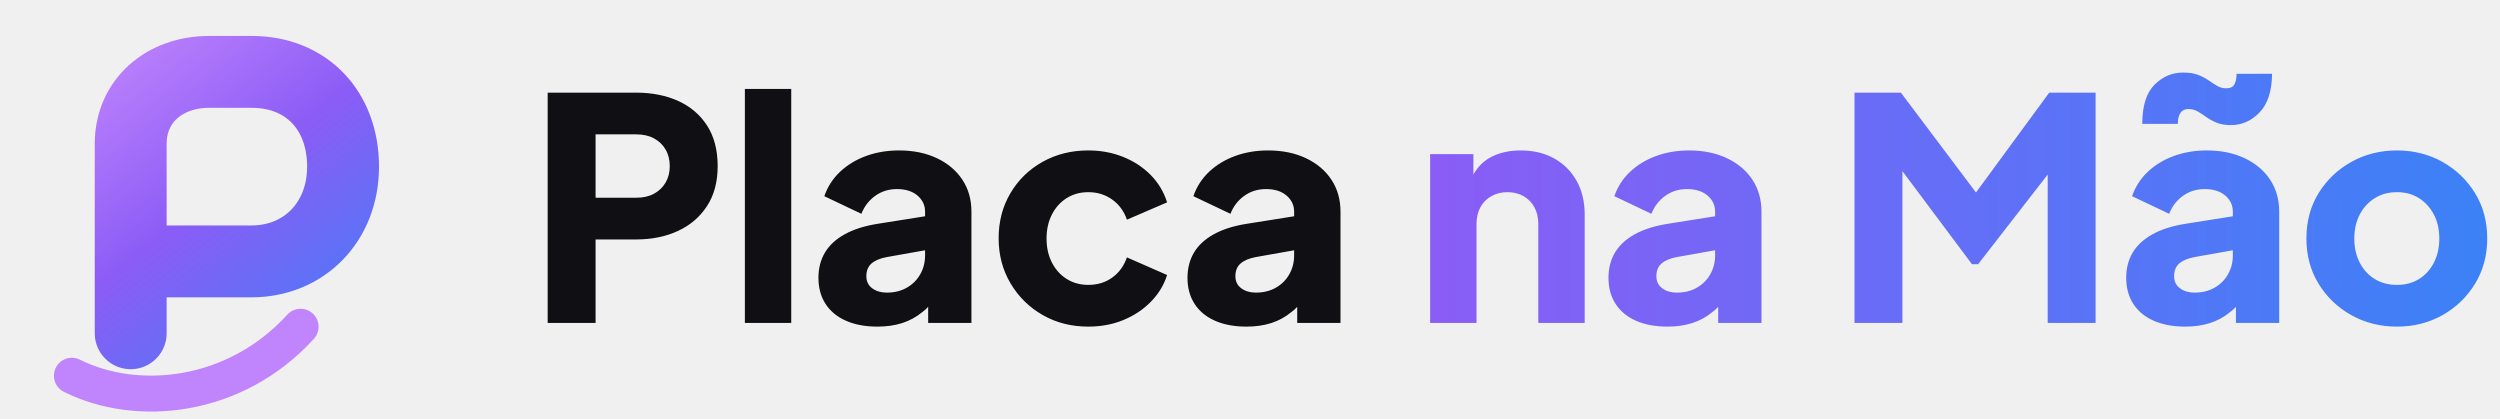
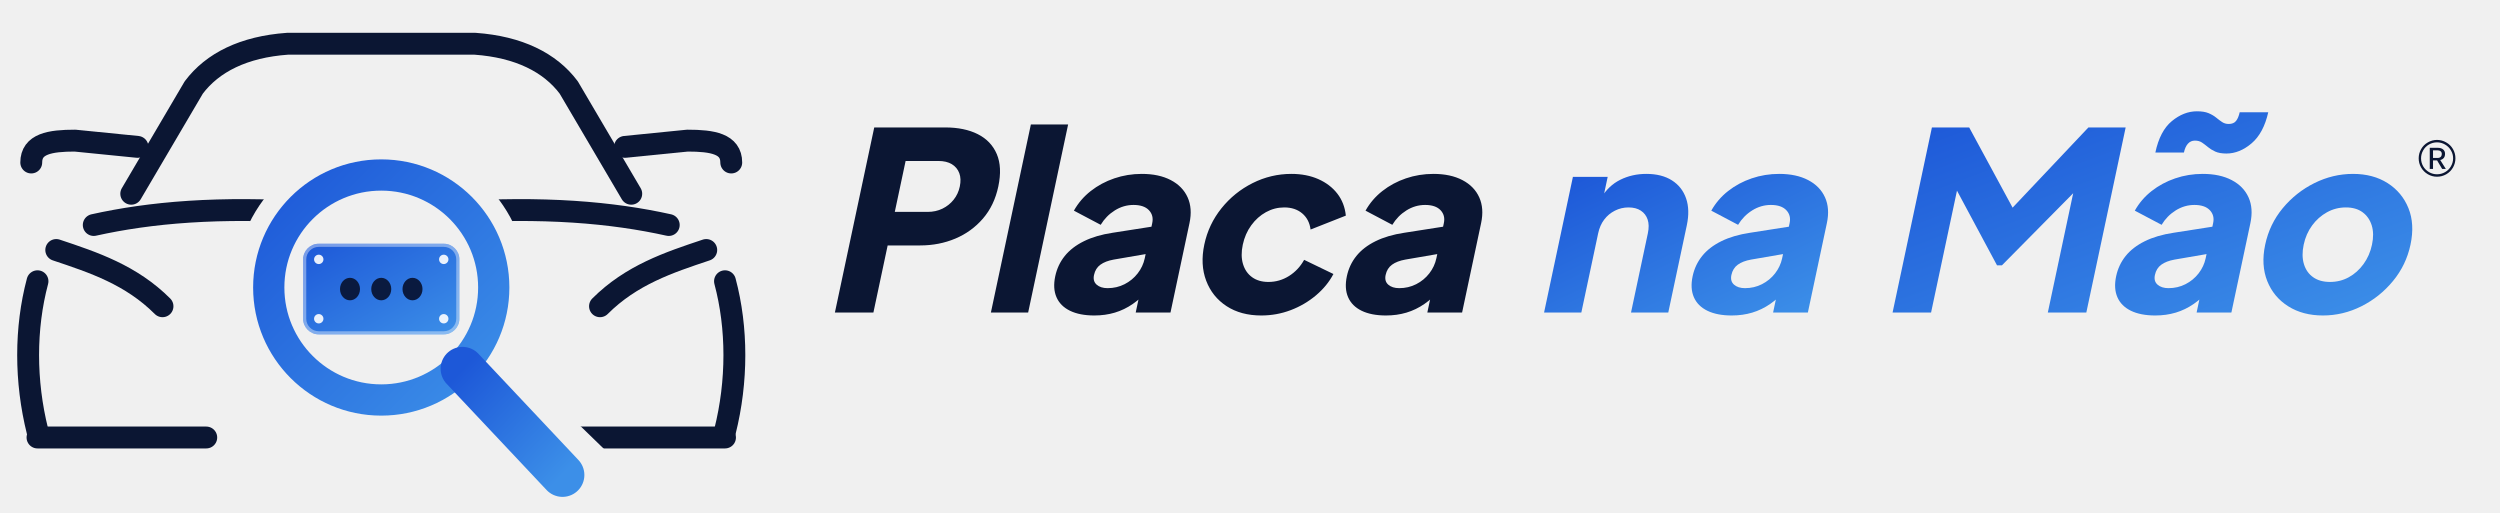
- <svg xmlns="http://www.w3.org/2000/svg" viewBox="0 0 275 46" width="275" height="46" role="img" aria-label="Placa na Mão">
+ <svg xmlns="http://www.w3.org/2000/svg" viewBox="0 0 624 128" width="624" height="128" role="img" aria-label="Placa na Mão">
  <defs>
-     <linearGradient id="g" x1="14" y1="8" x2="54" y2="58" gradientUnits="userSpaceOnUse">
-       <stop offset="0" stop-color="#C084FC" />
-       <stop offset=".45" stop-color="#8B5CF6" />
-       <stop offset="1" stop-color="#3B82F6" />
+     <linearGradient id="gl" x1="0" y1="0" x2="1" y2="1">
+       <stop offset="0" stop-color="#1D58D8" />
+       <stop offset="1" stop-color="#3C8FE8" />
    </linearGradient>
  </defs>
-   <defs>
-     <linearGradient id="gh" x1="97.444" y1="0" x2="216.716" y2="0" gradientUnits="userSpaceOnUse">
-       <stop offset="0" stop-color="#8B5CF6" />
-       <stop offset="1" stop-color="#3B82F6" />
-     </linearGradient>
-   </defs>
-   <g transform="scale(0.7188)">
-     <path d="M20 51V22C20 15.4 25.2 11 32 11H38.5C47 11 52.5 17 52.5 25.5C52.5 34 46.5 40 38.5 40H20" fill="none" stroke="url(#g)" stroke-width="11" stroke-linecap="round" stroke-linejoin="round" />
-     <path d="M11 57.5C21 62.5 36 61 46 50" fill="none" stroke="#C084FC" stroke-width="5.5" stroke-linecap="round" />
+   <g transform="scale(0.78)">
+     <g>
+       <mask id="ml">
+         <rect width="244" height="170" fill="#fff" />
+         <circle cx="122" cy="92" r="47" fill="#000" />
+         <path d="M155 126 L190 160" stroke="#000" stroke-width="28" stroke-linecap="round" />
+       </mask>
+       <g mask="url(#ml)" fill="none" stroke="#0B1633" stroke-width="7" stroke-linecap="round" stroke-linejoin="round">
+         <path d="M42 62 L62 28 C68 20 78 15 92 14 H152 C166 15 176 20 182 28 L202 62" />
+         <path d="M10 52 C10 46 16 45 24 45 L44 47" />
+         <path d="M234 52 C234 46 228 45 220 45 L200 47" />
+         <path d="M30 72 C48 68 70 66 100 68" />
+         <path d="M214 72 C196 68 174 66 144 68" />
+         <path d="M18 80 C30 84 42 88 52 98" />
+         <path d="M226 80 C214 84 202 88 192 98" />
+         <path d="M12 90 C8 105 8 122 12 138" />
+         <path d="M232 90 C236 105 236 122 232 138" />
+         <path d="M12 140 H66" />
+         <path d="M232 140 H178" />
+       </g>
+     </g>
+     <circle cx="122" cy="92" r="36" fill="none" stroke="url(#gl)" stroke-width="10" />
+     <path d="M148 118 L180 152" stroke="url(#gl)" stroke-width="14" stroke-linecap="round" />
+     <rect x="97" y="78" width="50" height="29" rx="5" fill="url(#gl)" />
+     <rect x="97.5" y="78.5" width="49" height="28" rx="4.5" fill="none" stroke="#fff" stroke-opacity=".4" stroke-width="1" />
+     <g fill="#0A1A3F">
+       <ellipse cx="112" cy="92.5" rx="3.2" ry="3.6" />
+       <ellipse cx="122" cy="92.5" rx="3.2" ry="3.6" />
+       <ellipse cx="132" cy="92.5" rx="3.2" ry="3.6" />
+     </g>
+     <g fill="#fff" fill-opacity=".9">
+       <circle cx="102" cy="83" r="1.5" />
+       <circle cx="142" cy="83" r="1.5" />
+       <circle cx="102" cy="102" r="1.5" />
+       <circle cx="142" cy="102" r="1.5" />
+     </g>
  </g>
-   <g transform="translate(58 9.00)">
-     <path d="M2.244 26.52V1.19H11.968Q14.586 1.19 16.609 2.108Q18.632 3.026 19.788 4.828Q20.944 6.63 20.944 9.282Q20.944 11.866 19.771 13.668Q18.598 15.47 16.575 16.405Q14.552 17.34 11.968 17.34H7.514V26.52ZM7.514 12.75H12.002Q13.124 12.75 13.94 12.308Q14.756 11.866 15.215 11.084Q15.674 10.302 15.674 9.282Q15.674 8.228 15.215 7.446Q14.756 6.664 13.94 6.222Q13.124 5.78 12.002 5.78H7.514Z M23.936 26.52V0.782H29.036V26.52Z M38.522 26.928Q36.516 26.928 35.054 26.282Q33.592 25.636 32.81 24.429Q32.028 23.222 32.028 21.556Q32.028 19.992 32.742 18.785Q33.456 17.578 34.935 16.762Q36.414 15.946 38.624 15.606L43.758 14.79V14.28Q43.758 13.226 42.925 12.512Q42.092 11.798 40.664 11.798Q39.304 11.798 38.267 12.546Q37.23 13.294 36.754 14.518L32.674 12.58Q33.218 11.016 34.408 9.894Q35.598 8.772 37.264 8.16Q38.93 7.548 40.902 7.548Q43.248 7.548 45.05 8.398Q46.852 9.248 47.855 10.761Q48.858 12.274 48.858 14.28V26.52H44.098V24.752Q43.792 25.092 43.452 25.33Q42.466 26.146 41.242 26.537Q40.018 26.928 38.522 26.928ZM43.758 18.53 39.542 19.278Q38.454 19.482 37.876 19.975Q37.298 20.468 37.298 21.386Q37.298 22.236 37.944 22.712Q38.59 23.188 39.542 23.188Q40.8 23.188 41.752 22.644Q42.704 22.1 43.231 21.165Q43.758 20.23 43.758 19.108Z M61.71 26.928Q58.922 26.928 56.695 25.653Q54.468 24.378 53.159 22.168Q51.85 19.958 51.85 17.204Q51.85 14.45 53.142 12.257Q54.434 10.064 56.678 8.806Q58.922 7.548 61.71 7.548Q63.784 7.548 65.552 8.262Q67.32 8.976 68.578 10.251Q69.836 11.526 70.38 13.26L65.96 15.164Q65.484 13.77 64.345 12.954Q63.206 12.138 61.71 12.138Q60.384 12.138 59.347 12.784Q58.31 13.43 57.715 14.586Q57.12 15.742 57.12 17.238Q57.12 18.734 57.715 19.89Q58.31 21.046 59.347 21.692Q60.384 22.338 61.71 22.338Q63.24 22.338 64.362 21.522Q65.484 20.706 65.96 19.312L70.38 21.25Q69.87 22.882 68.612 24.174Q67.354 25.466 65.586 26.197Q63.818 26.928 61.71 26.928Z M79.118 26.928Q77.112 26.928 75.65 26.282Q74.188 25.636 73.406 24.429Q72.624 23.222 72.624 21.556Q72.624 19.992 73.338 18.785Q74.052 17.578 75.531 16.762Q77.01 15.946 79.22 15.606L84.354 14.79V14.28Q84.354 13.226 83.521 12.512Q82.688 11.798 81.26 11.798Q79.9 11.798 78.863 12.546Q77.826 13.294 77.35 14.518L73.27 12.58Q73.814 11.016 75.004 9.894Q76.194 8.772 77.86 8.16Q79.526 7.548 81.498 7.548Q83.844 7.548 85.646 8.398Q87.448 9.248 88.451 10.761Q89.454 12.274 89.454 14.28V26.52H84.694V24.752Q84.388 25.092 84.048 25.33Q83.062 26.146 81.838 26.537Q80.614 26.928 79.118 26.928ZM84.354 18.53 80.138 19.278Q79.05 19.482 78.472 19.975Q77.894 20.468 77.894 21.386Q77.894 22.236 78.54 22.712Q79.186 23.188 80.138 23.188Q81.396 23.188 82.348 22.644Q83.3 22.1 83.827 21.165Q84.354 20.23 84.354 19.108Z" fill="#0F0F14" />
-     <path d="M99.314 26.52V7.956H104.074V10.2Q104.72 9.01 105.91 8.33Q107.338 7.548 109.276 7.548Q111.384 7.548 112.965 8.432Q114.546 9.316 115.43 10.897Q116.314 12.478 116.314 14.586V26.52H111.214V15.674Q111.214 14.586 110.789 13.804Q110.364 13.022 109.599 12.58Q108.834 12.138 107.814 12.138Q106.828 12.138 106.046 12.58Q105.264 13.022 104.839 13.804Q104.414 14.586 104.414 15.674V26.52Z M125.426 26.928Q123.42 26.928 121.958 26.282Q120.496 25.636 119.714 24.429Q118.932 23.222 118.932 21.556Q118.932 19.992 119.646 18.785Q120.36 17.578 121.839 16.762Q123.318 15.946 125.528 15.606L130.662 14.79V14.28Q130.662 13.226 129.829 12.512Q128.996 11.798 127.568 11.798Q126.208 11.798 125.171 12.546Q124.134 13.294 123.658 14.518L119.578 12.58Q120.122 11.016 121.312 9.894Q122.502 8.772 124.168 8.16Q125.834 7.548 127.806 7.548Q130.152 7.548 131.954 8.398Q133.756 9.248 134.759 10.761Q135.762 12.274 135.762 14.28V26.52H131.002V24.752Q130.696 25.092 130.356 25.33Q129.37 26.146 128.146 26.537Q126.922 26.928 125.426 26.928ZM130.662 18.53 126.446 19.278Q125.358 19.482 124.78 19.975Q124.202 20.468 124.202 21.386Q124.202 22.236 124.848 22.712Q125.494 23.188 126.446 23.188Q127.704 23.188 128.656 22.644Q129.608 22.1 130.135 21.165Q130.662 20.23 130.662 19.108Z M145.996 26.52V1.19H151.096L159.358 12.172L167.416 1.19H172.516V26.52H167.246V10.2L159.596 20.06H158.916L151.266 9.826V26.52Z M182.376 26.928Q180.37 26.928 178.908 26.282Q177.446 25.636 176.664 24.429Q175.882 23.222 175.882 21.556Q175.882 19.992 176.596 18.785Q177.31 17.578 178.789 16.762Q180.268 15.946 182.478 15.606L187.612 14.79V14.28Q187.612 13.226 186.779 12.512Q185.946 11.798 184.518 11.798Q183.158 11.798 182.121 12.546Q181.084 13.294 180.608 14.518L176.528 12.58Q177.072 11.016 178.262 9.894Q179.452 8.772 181.118 8.16Q182.784 7.548 184.756 7.548Q187.102 7.548 188.904 8.398Q190.706 9.248 191.709 10.761Q192.712 12.274 192.712 14.28V26.52H187.952V24.752Q187.646 25.092 187.306 25.33Q186.32 26.146 185.096 26.537Q183.872 26.928 182.376 26.928ZM187.612 18.53 183.396 19.278Q182.308 19.482 181.73 19.975Q181.152 20.468 181.152 21.386Q181.152 22.236 181.798 22.712Q182.444 23.188 183.396 23.188Q184.654 23.188 185.606 22.644Q186.558 22.1 187.085 21.165Q187.612 20.23 187.612 19.108ZM187.408 4.76Q186.456 4.76 185.81 4.488Q185.164 4.216 184.688 3.876Q184.212 3.536 183.753 3.264Q183.294 2.992 182.716 2.992Q182.138 2.992 181.849 3.417Q181.56 3.842 181.56 4.624H177.65Q177.65 1.666 178.993 0.323Q180.336 -1.02 182.138 -1.02Q183.124 -1.02 183.787 -0.765Q184.45 -0.51 184.96 -0.153Q185.47 0.204 185.912 0.459Q186.354 0.714 186.864 0.714Q187.544 0.714 187.782 0.289Q188.02 -0.136 188.02 -0.884H191.93Q191.896 1.972 190.553 3.366Q189.21 4.76 187.408 4.76Z M205.666 26.928Q202.912 26.928 200.651 25.67Q198.39 24.412 197.047 22.219Q195.704 20.026 195.704 17.238Q195.704 14.416 197.047 12.24Q198.39 10.064 200.651 8.806Q202.912 7.548 205.666 7.548Q208.42 7.548 210.664 8.806Q212.908 10.064 214.251 12.24Q215.594 14.416 215.594 17.238Q215.594 20.026 214.251 22.219Q212.908 24.412 210.664 25.67Q208.42 26.928 205.666 26.928ZM205.666 22.338Q207.06 22.338 208.097 21.692Q209.134 21.046 209.729 19.89Q210.324 18.734 210.324 17.238Q210.324 15.742 209.729 14.603Q209.134 13.464 208.097 12.801Q207.06 12.138 205.666 12.138Q204.272 12.138 203.218 12.801Q202.164 13.464 201.569 14.603Q200.974 15.742 200.974 17.238Q200.974 18.734 201.569 19.89Q202.164 21.046 203.218 21.692Q204.272 22.338 205.666 22.338Z" fill="url(#gh)" />
+   <g transform="translate(204.3,78.0)">
+     <g transform="scale(0.062) skewX(-12)">
+       <path d="M66 0V-745H352Q429 -745 488.5 -718Q548 -691 582 -638Q616 -585 616 -507Q616 -431 581.5 -378Q547 -325 487.5 -297.5Q428 -270 352 -270H221V0ZM221 -405H353Q386 -405 410 -418Q434 -431 447.5 -454Q461 -477 461 -507Q461 -538 447.5 -561Q434 -584 410 -597Q386 -610 353 -610H221ZM694 0V-757H844V0ZM1113 12Q1054 12 1011 -7Q968 -26 945 -61.5Q922 -97 922 -146Q922 -192 943 -227.5Q964 -263 1007.5 -287Q1051 -311 1116 -321L1283 -348V-238L1143 -213Q1111 -207 1094 -192.5Q1077 -178 1077 -151Q1077 -126 1096 -112Q1115 -98 1143 -98Q1180 -98 1208 -114Q1236 -130 1251.5 -157.5Q1267 -185 1267 -218V-360Q1267 -391 1242.5 -412Q1218 -433 1176 -433Q1136 -433 1105.5 -411Q1075 -389 1061 -353L941 -410Q957 -456 992 -489Q1027 -522 1076 -540Q1125 -558 1183 -558Q1252 -558 1305 -533Q1358 -508 1387.5 -463.5Q1417 -419 1417 -360V0H1277V-88L1311 -94Q1287 -58 1258 -34.5Q1229 -11 1193 0.5Q1157 12 1113 12ZM1785 12Q1703 12 1637.5 -25.5Q1572 -63 1533.5 -128Q1495 -193 1495 -274Q1495 -355 1533 -419.5Q1571 -484 1637 -521Q1703 -558 1785 -558Q1846 -558 1898 -537Q1950 -516 1987 -478.5Q2024 -441 2040 -390L1910 -334Q1896 -375 1862.5 -399Q1829 -423 1785 -423Q1746 -423 1715.5 -404Q1685 -385 1667.5 -351Q1650 -317 1650 -273Q1650 -229 1667.5 -195Q1685 -161 1715.5 -142Q1746 -123 1785 -123Q1830 -123 1863 -147Q1896 -171 1910 -212L2040 -155Q2025 -107 1988 -69Q1951 -31 1899 -9.5Q1847 12 1785 12ZM2287 12Q2228 12 2185 -7Q2142 -26 2119 -61.5Q2096 -97 2096 -146Q2096 -192 2117 -227.5Q2138 -263 2181.5 -287Q2225 -311 2290 -321L2457 -348V-238L2317 -213Q2285 -207 2268 -192.5Q2251 -178 2251 -151Q2251 -126 2270 -112Q2289 -98 2317 -98Q2354 -98 2382 -114Q2410 -130 2425.5 -157.5Q2441 -185 2441 -218V-360Q2441 -391 2416.5 -412Q2392 -433 2350 -433Q2310 -433 2279.5 -411Q2249 -389 2235 -353L2115 -410Q2131 -456 2166 -489Q2201 -522 2250 -540Q2299 -558 2357 -558Q2426 -558 2479 -533Q2532 -508 2561.5 -463.5Q2591 -419 2591 -360V0H2451V-88L2485 -94Q2461 -58 2432 -34.5Q2403 -11 2367 0.5Q2331 12 2287 12Z" fill="#0B1633" />
+       <path d="M2921 0V-546H3061V-438L3053 -462Q3072 -511 3114.5 -534.5Q3157 -558 3214 -558Q3276 -558 3322.5 -532Q3369 -506 3395 -459.5Q3421 -413 3421 -351V0H3271V-319Q3271 -351 3258.5 -374Q3246 -397 3223.5 -410Q3201 -423 3171 -423Q3142 -423 3119 -410Q3096 -397 3083.5 -374Q3071 -351 3071 -319V0ZM3679 12Q3620 12 3577 -7Q3534 -26 3511 -61.5Q3488 -97 3488 -146Q3488 -192 3509 -227.5Q3530 -263 3573.5 -287Q3617 -311 3682 -321L3849 -348V-238L3709 -213Q3677 -207 3660 -192.5Q3643 -178 3643 -151Q3643 -126 3662 -112Q3681 -98 3709 -98Q3746 -98 3774 -114Q3802 -130 3817.5 -157.5Q3833 -185 3833 -218V-360Q3833 -391 3808.5 -412Q3784 -433 3742 -433Q3702 -433 3671.5 -411Q3641 -389 3627 -353L3507 -410Q3523 -456 3558 -489Q3593 -522 3642 -540Q3691 -558 3749 -558Q3818 -558 3871 -533Q3924 -508 3953.5 -463.5Q3983 -419 3983 -360V0H3843V-88L3877 -94Q3853 -58 3824 -34.5Q3795 -11 3759 0.5Q3723 12 3679 12Z" fill="url(#gl)" />
+       <path d="M4324 0V-745H4474L4753 -375H4683L4954 -745H5104V0H4949V-574L5011 -560L4724 -190H4704L4427 -560L4479 -574V0ZM5384 12Q5325 12 5282 -7Q5239 -26 5216 -61.5Q5193 -97 5193 -146Q5193 -192 5214 -227.5Q5235 -263 5278.5 -287Q5322 -311 5387 -321L5554 -348V-238L5414 -213Q5382 -207 5365 -192.5Q5348 -178 5348 -151Q5348 -126 5367 -112Q5386 -98 5414 -98Q5451 -98 5479 -114Q5507 -130 5522.5 -157.5Q5538 -185 5538 -218V-360Q5538 -391 5513.5 -412Q5489 -433 5447 -433Q5407 -433 5376.5 -411Q5346 -389 5332 -353L5212 -410Q5228 -456 5263 -489Q5298 -522 5347 -540Q5396 -558 5454 -558Q5523 -558 5576 -533Q5629 -508 5658.5 -463.5Q5688 -419 5688 -360V0H5548V-88L5582 -94Q5558 -58 5529 -34.5Q5500 -11 5464 0.5Q5428 12 5384 12ZM5532 -640Q5504 -640 5485 -648Q5466 -656 5452 -666Q5438 -676 5424.5 -684Q5411 -692 5394 -692Q5377 -692 5368.5 -679.5Q5360 -667 5360 -644H5245Q5245 -731 5284.5 -770.5Q5324 -810 5377 -810Q5406 -810 5425.5 -802.5Q5445 -795 5460 -784.5Q5475 -774 5488 -766.5Q5501 -759 5516 -759Q5536 -759 5543 -771.5Q5550 -784 5550 -806H5665Q5664 -722 5624.5 -681Q5585 -640 5532 -640ZM6059 12Q5978 12 5911.5 -25Q5845 -62 5805.5 -126.5Q5766 -191 5766 -273Q5766 -356 5805.5 -420Q5845 -484 5911.5 -521Q5978 -558 6059 -558Q6140 -558 6206 -521Q6272 -484 6311.5 -420Q6351 -356 6351 -273Q6351 -191 6311.5 -126.5Q6272 -62 6206 -25Q6140 12 6059 12ZM6059 -123Q6100 -123 6130.5 -142Q6161 -161 6178.5 -195Q6196 -229 6196 -273Q6196 -317 6178.5 -350.5Q6161 -384 6130.5 -403.5Q6100 -423 6059 -423Q6018 -423 5987 -403.5Q5956 -384 5938.5 -350.5Q5921 -317 5921 -273Q5921 -229 5938.5 -195Q5956 -161 5987 -142Q6018 -123 6059 -123Z" fill="url(#gl)" />
+     </g>
+     <text x="399.2" y="-34" font-family="Arial,sans-serif" font-size="13" fill="#0B1633">®</text>
  </g>
</svg>
